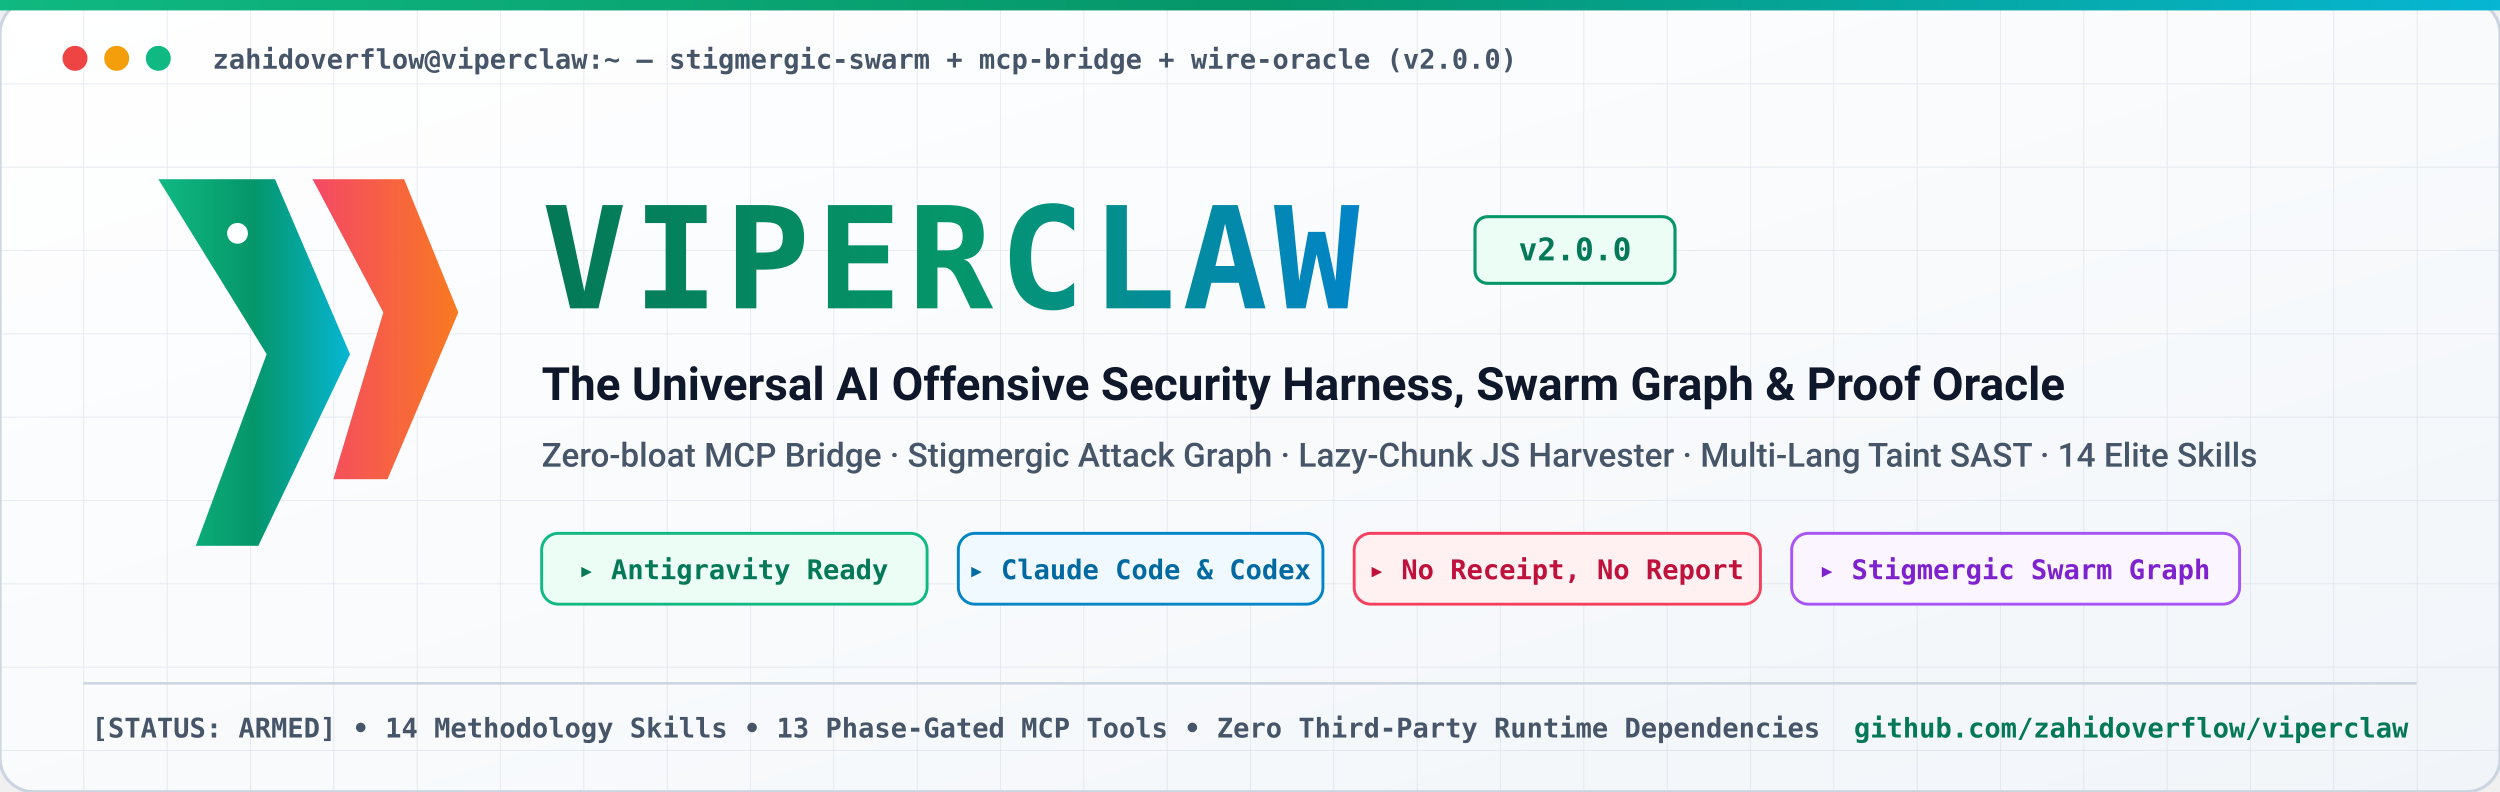
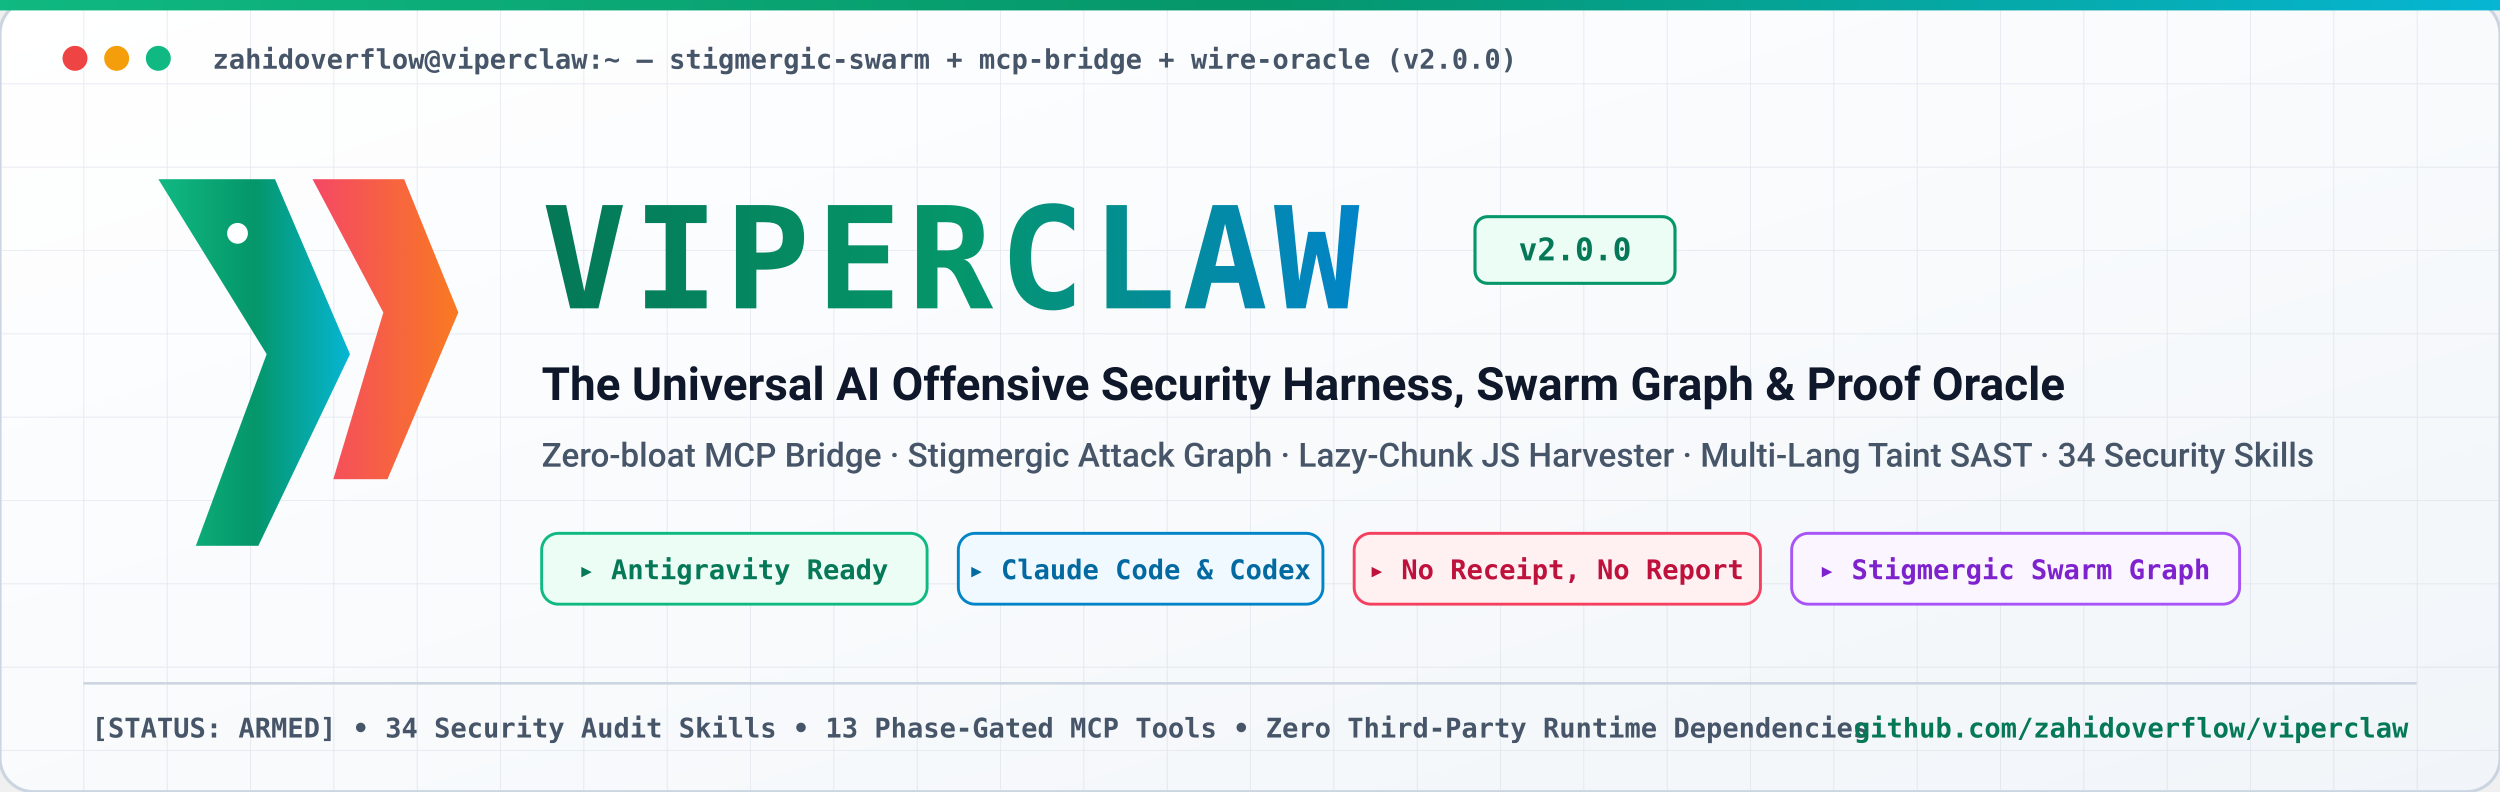
<svg xmlns="http://www.w3.org/2000/svg" viewBox="0 0 1200 380" width="100%" height="100%">
  <defs>
    <linearGradient id="bg" x1="0%" y1="0%" x2="100%" y2="100%">
      <stop offset="0%" stop-color="#ffffff" />
      <stop offset="55%" stop-color="#f8fafc" />
      <stop offset="100%" stop-color="#f1f5f9" />
    </linearGradient>
    <linearGradient id="viperGrad" x1="0%" y1="0%" x2="100%" y2="0%">
      <stop offset="0%" stop-color="#047857" />
      <stop offset="50%" stop-color="#059669" />
      <stop offset="100%" stop-color="#0284c7" />
    </linearGradient>
    <linearGradient id="emblemGrad" x1="0%" y1="0%" x2="100%" y2="0%">
      <stop offset="0%" stop-color="#10b981" />
      <stop offset="50%" stop-color="#059669" />
      <stop offset="100%" stop-color="#06b6d4" />
    </linearGradient>
    <linearGradient id="accentGrad" x1="0%" y1="0%" x2="100%" y2="0%">
      <stop offset="0%" stop-color="#f43f5e" />
      <stop offset="100%" stop-color="#f97316" />
    </linearGradient>
    <pattern id="grid" width="40" height="40" patternUnits="userSpaceOnUse">
      <path d="M 40 0 L 0 0 0 40" fill="none" stroke="#cbd5e1" stroke-width="0.7" stroke-opacity="0.55" />
    </pattern>
  </defs>
  <rect width="1200" height="380" rx="16" fill="url(#bg)" stroke="#cbd5e1" stroke-width="1.5" />
  <rect width="1200" height="380" rx="16" fill="url(#grid)" />
  <rect x="0" y="0" width="1200" height="5" fill="url(#emblemGrad)" />
  <circle cx="36" cy="28" r="6" fill="#ef4444" />
  <circle cx="56" cy="28" r="6" fill="#f59e0b" />
  <circle cx="76" cy="28" r="6" fill="#10b981" />
  <text x="102" y="33" fill="#475569" font-family="ui-monospace, SFMono-Regular, Menlo, Monaco, Consolas, monospace" font-size="13" font-weight="600">
    zahidoverflow@viperclaw:~ — stigmergic-swarm + mcp-bridge + wire-oracle (v2.0.0)
  </text>
  <g transform="translate(76, 86)">
    <polygon points="0,0 56,0 92,84 48,176 18,176 52,84" fill="url(#emblemGrad)" />
    <polygon points="74,0 118,0 144,64 110,144 84,144 108,64" fill="url(#accentGrad)" opacity="0.95" />
    <circle cx="38" cy="26" r="5" fill="#ffffff" />
  </g>
  <text x="260" y="148" fill="url(#viperGrad)" font-family="ui-monospace, SFMono-Regular, Menlo, Monaco, Consolas, monospace" font-size="68" font-weight="800" letter-spacing="3">
    VIPERCLAW
  </text>
  <rect x="708" y="104" width="96" height="32" rx="6" fill="#ecfdf5" stroke="#059669" stroke-width="1.5" />
  <text x="756" y="125" text-anchor="middle" fill="#047857" font-family="ui-monospace, SFMono-Regular, Menlo, Monaco, Consolas, monospace" font-size="15" font-weight="700">
    v2.0.0
  </text>
  <text x="260" y="192" fill="#0f172a" font-family="system-ui, -apple-system, BlinkMacSystemFont, Segoe UI, Roboto, sans-serif" font-size="22" font-weight="700">
    The Universal AI Offensive Security Harness, Swarm Graph &amp; Proof Oracle
  </text>
  <text x="260" y="224" fill="#475569" font-family="system-ui, -apple-system, BlinkMacSystemFont, Segoe UI, Roboto, sans-serif" font-size="16" font-weight="500">
-     Zero-bloat MCP Bridge · Stigmergic Attack Graph · Lazy-Chunk JS Harvester · Multi-Lang Taint SAST · 14 Elite Skills
+     Zero-bloat MCP Bridge · Stigmergic Attack Graph · Lazy-Chunk JS Harvester · Multi-Lang Taint SAST · 34 Security Skills
  </text>
  <g transform="translate(260, 256)" font-family="ui-monospace, SFMono-Regular, Menlo, Monaco, Consolas, monospace" font-size="13" font-weight="700">
    <rect x="0" y="0" width="185" height="34" rx="8" fill="#ecfdf5" stroke="#10b981" stroke-width="1.4" />
    <text x="92" y="22" text-anchor="middle" fill="#047857">▸ Antigravity Ready</text>
    <rect x="200" y="0" width="175" height="34" rx="8" fill="#f0f9ff" stroke="#0284c7" stroke-width="1.4" />
    <text x="287" y="22" text-anchor="middle" fill="#0369a1">▸ Claude Code &amp; Codex</text>
    <rect x="390" y="0" width="195" height="34" rx="8" fill="#fff1f2" stroke="#f43f5e" stroke-width="1.4" />
    <text x="487" y="22" text-anchor="middle" fill="#be123c">▸ No Receipt, No Report</text>
    <rect x="600" y="0" width="215" height="34" rx="8" fill="#faf5ff" stroke="#a855f7" stroke-width="1.4" />
    <text x="707" y="22" text-anchor="middle" fill="#7e22ce">▸ Stigmergic Swarm Graph</text>
  </g>
  <line x1="40" y1="328" x2="1160" y2="328" stroke="#cbd5e1" stroke-width="1.2" />
  <text x="44" y="354" fill="#475569" font-family="ui-monospace, SFMono-Regular, Menlo, Monaco, Consolas, monospace" font-size="13" font-weight="600">
-     [STATUS: ARMED]  •  14 Methodology Skills  •  13 Phase-Gated MCP Tools  •  Zero Third-Party Runtime Dependencies
+     [STATUS: ARMED]  •  34 Security Audit Skills  •  13 Phase-Gated MCP Tools  •  Zero Third-Party Runtime Dependencies
  </text>
  <text x="1156" y="354" text-anchor="end" fill="#047857" font-family="ui-monospace, SFMono-Regular, Menlo, Monaco, Consolas, monospace" font-size="13" font-weight="700">
    github.com/zahidoverflow/viperclaw
  </text>
</svg>
